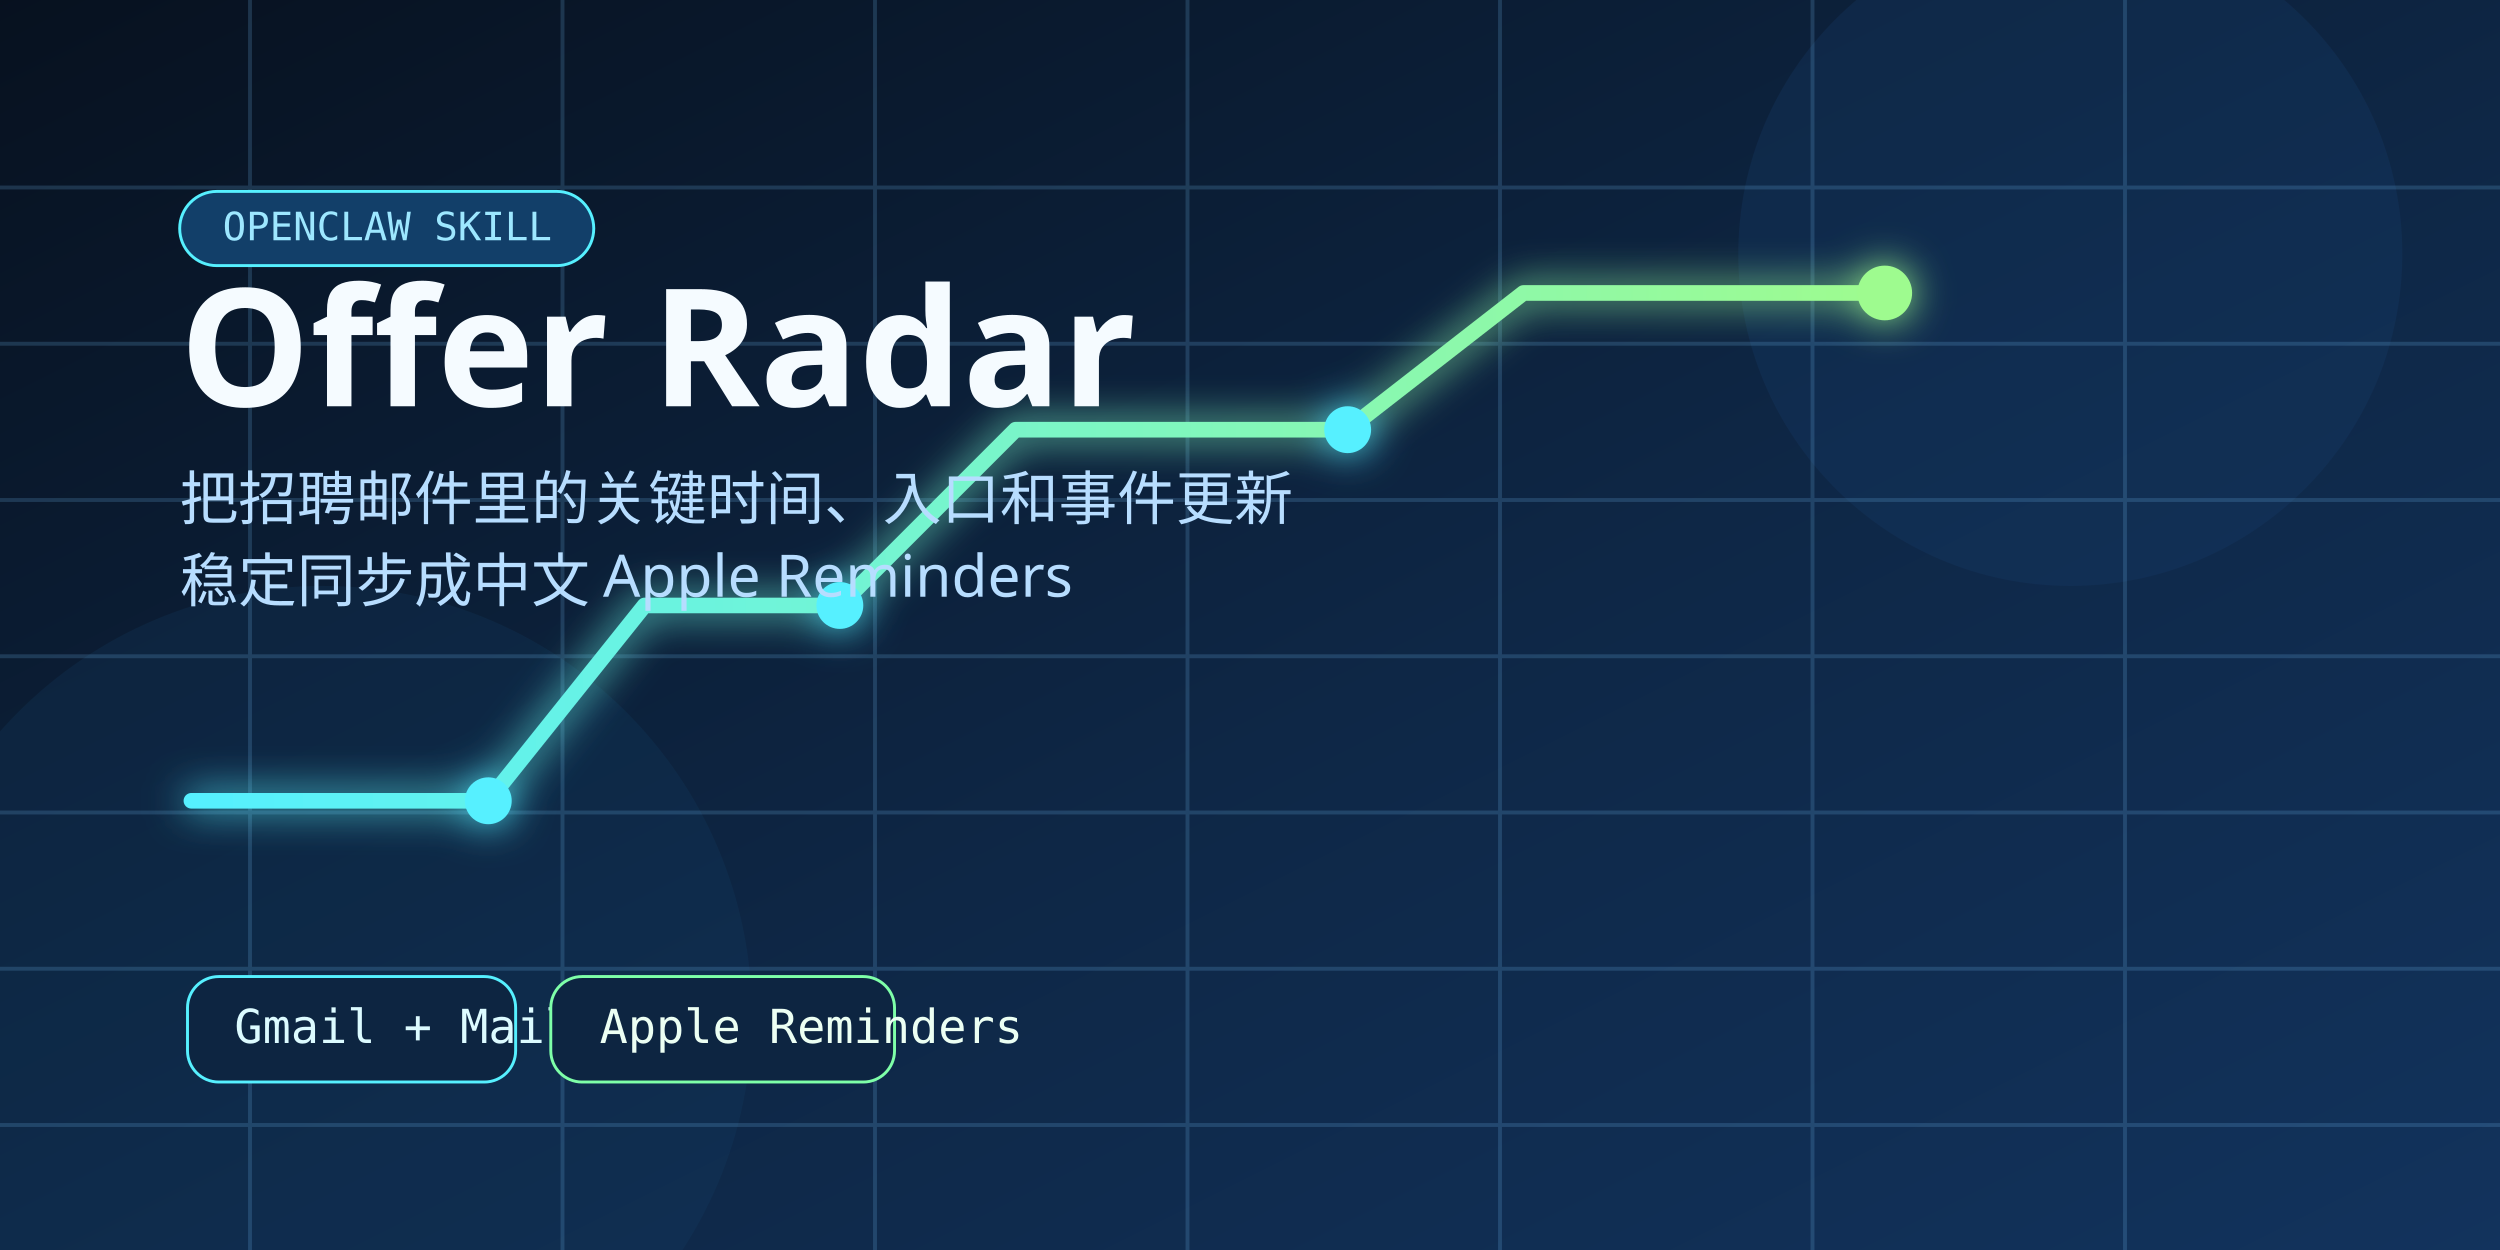
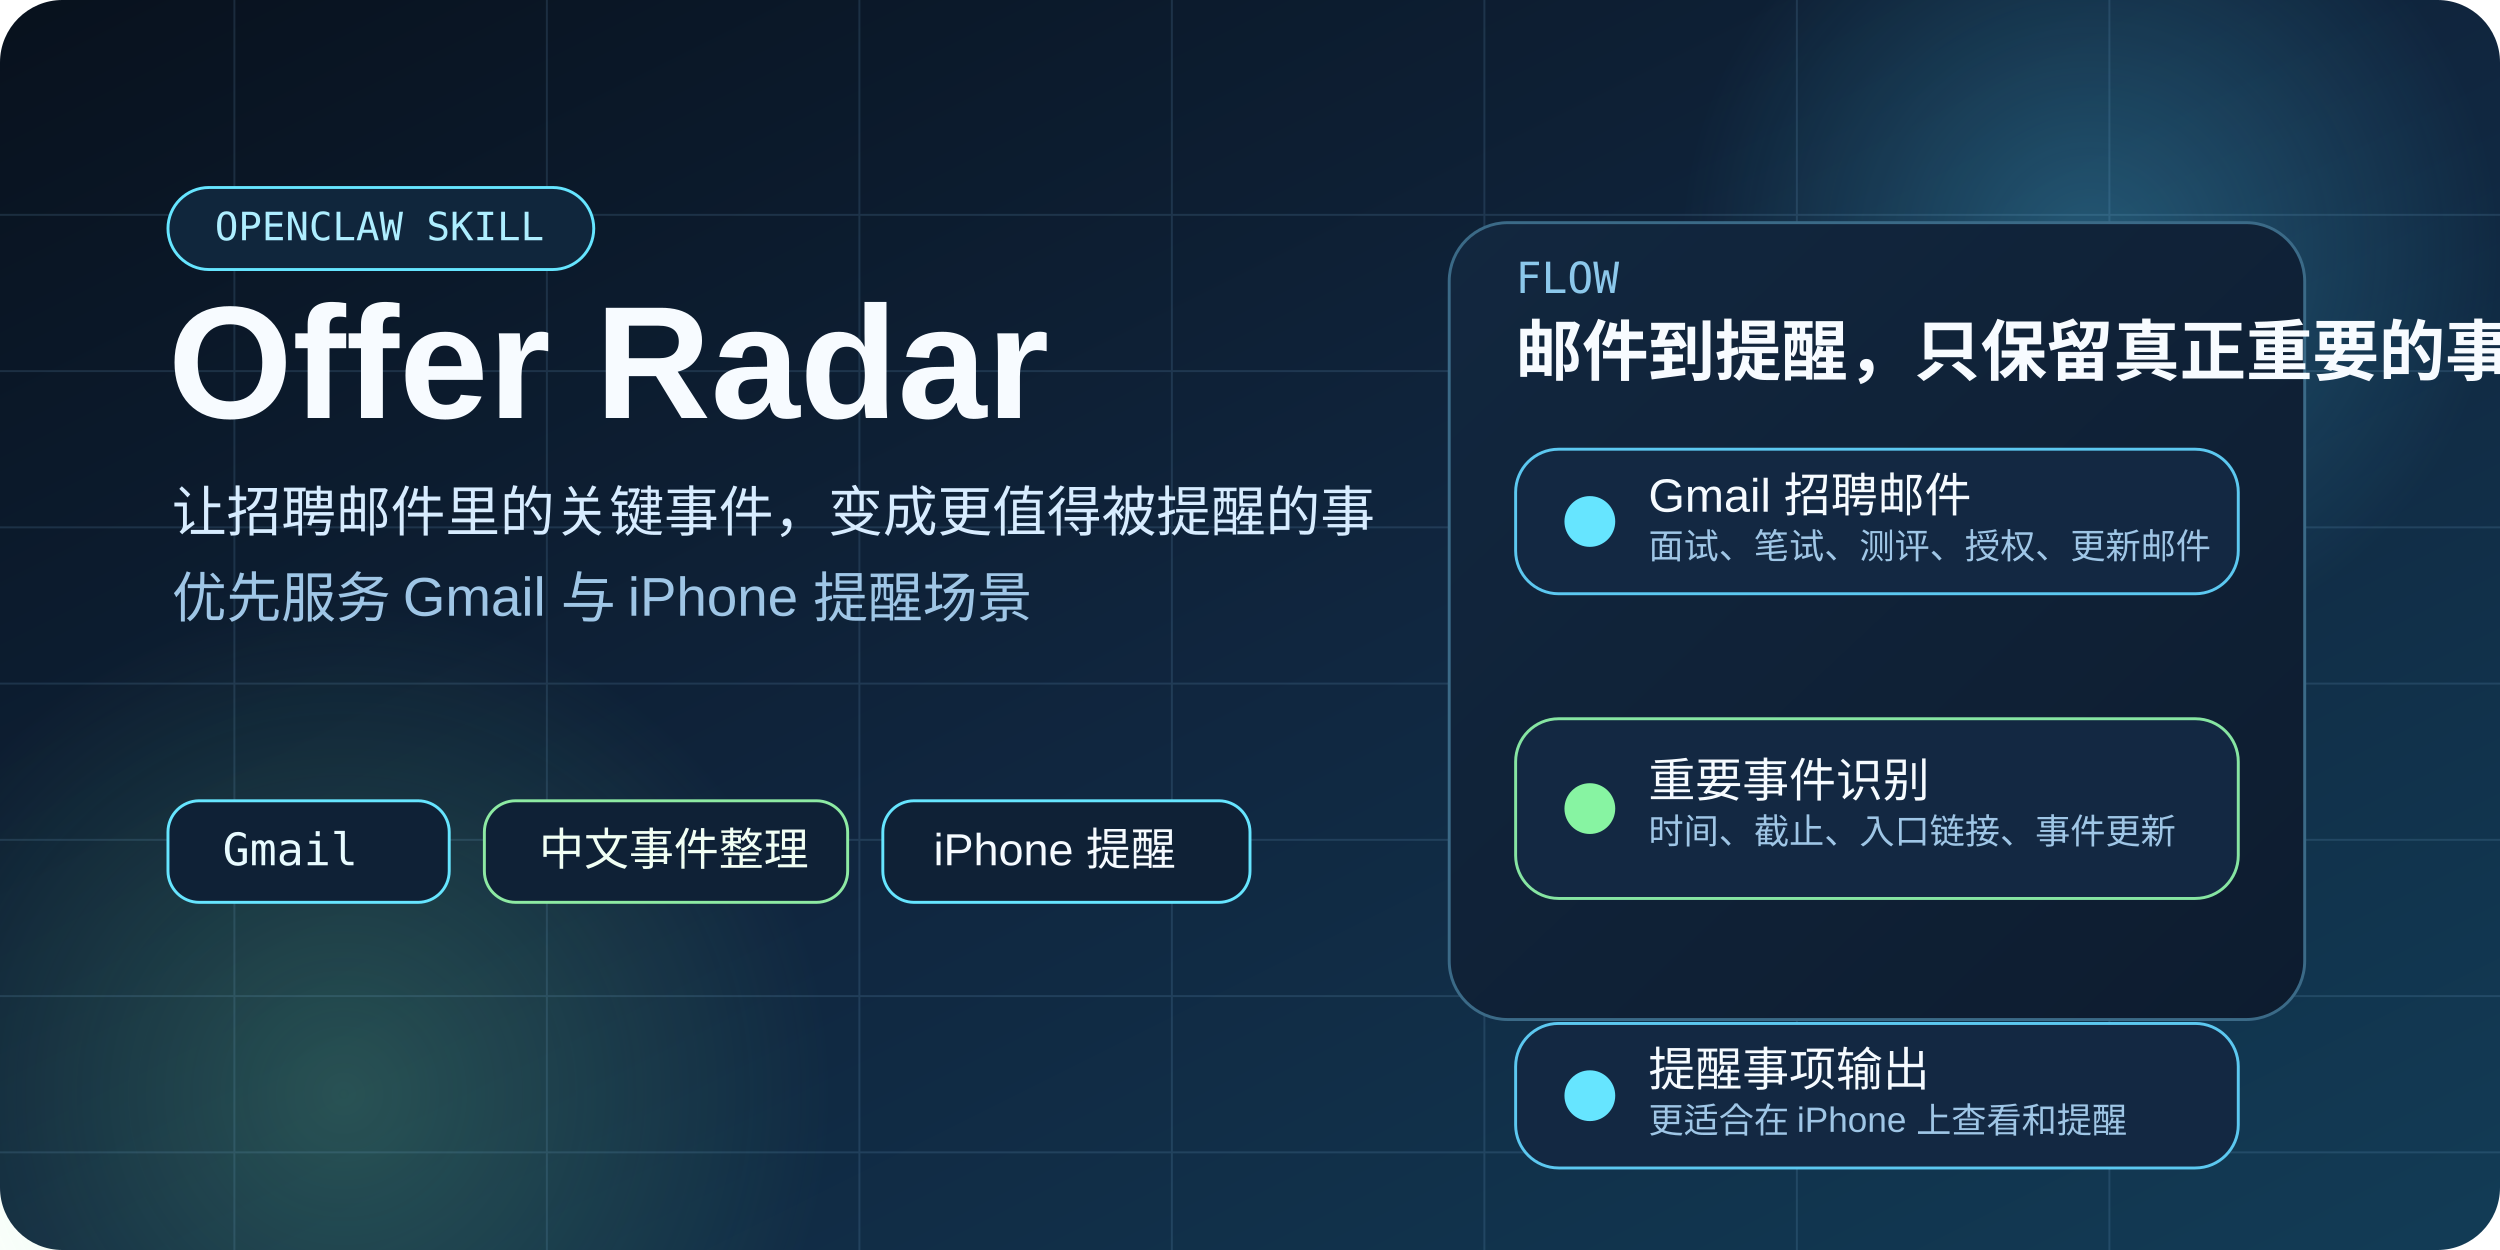
- <svg xmlns="http://www.w3.org/2000/svg" width="1280" height="640" viewBox="0 0 1280 640" role="img" aria-label="OpenClaw Offer Radar">
+ <svg xmlns="http://www.w3.org/2000/svg" width="1280" height="640" viewBox="0 0 1280 640" role="img" aria-label="OpenClaw Offer Radar banner">
  <defs>
    <linearGradient id="bg" x1="0" y1="0" x2="1" y2="1">
-       <stop offset="0%" stop-color="#07111f" />
-       <stop offset="55%" stop-color="#0e2746" />
-       <stop offset="100%" stop-color="#12335d" />
+       <stop offset="0%" stop-color="#08111d" />
+       <stop offset="52%" stop-color="#10263f" />
+       <stop offset="100%" stop-color="#123c56" />
    </linearGradient>
-     <linearGradient id="line" x1="0" y1="0" x2="1" y2="0">
-       <stop offset="0%" stop-color="#56f0ff" />
-       <stop offset="100%" stop-color="#9efb8f" />
+     <linearGradient id="panel" x1="0" y1="0" x2="1" y2="1">
+       <stop offset="0%" stop-color="#12273f" />
+       <stop offset="100%" stop-color="#0d1c2f" />
    </linearGradient>
-     <filter id="glow">
-       <feGaussianBlur stdDeviation="10" result="blur" />
-       <feMerge>
-         <feMergeNode in="blur" />
-         <feMergeNode in="SourceGraphic" />
-       </feMerge>
-     </filter>
+     <linearGradient id="accent" x1="0" y1="0" x2="1" y2="0">
+       <stop offset="0%" stop-color="#66e5ff" />
+       <stop offset="100%" stop-color="#87f4a2" />
+     </linearGradient>
+     <radialGradient id="orbA" cx="50%" cy="50%" r="50%">
+       <stop offset="0%" stop-color="#56d8ff" stop-opacity="0.28" />
+       <stop offset="100%" stop-color="#56d8ff" stop-opacity="0" />
+     </radialGradient>
+     <radialGradient id="orbB" cx="50%" cy="50%" r="50%">
+       <stop offset="0%" stop-color="#7ef0a1" stop-opacity="0.22" />
+       <stop offset="100%" stop-color="#7ef0a1" stop-opacity="0" />
+     </radialGradient>
  </defs>
-   <rect width="1280" height="640" fill="url(#bg)" />
-   <circle cx="1060" cy="130" r="170" fill="#173c6b" opacity="0.28" />
-   <circle cx="165" cy="520" r="220" fill="#124268" opacity="0.22" />
-   <g opacity="0.18" stroke="#7cc7ff" stroke-width="2">
-     <path d="M0 96 H1280" />
-     <path d="M0 176 H1280" />
-     <path d="M0 256 H1280" />
-     <path d="M0 336 H1280" />
-     <path d="M0 416 H1280" />
-     <path d="M0 496 H1280" />
-     <path d="M0 576 H1280" />
-     <path d="M128 0 V640" />
-     <path d="M288 0 V640" />
-     <path d="M448 0 V640" />
-     <path d="M608 0 V640" />
-     <path d="M768 0 V640" />
-     <path d="M928 0 V640" />
-     <path d="M1088 0 V640" />
+   <rect width="1280" height="640" rx="32" fill="url(#bg)" />
+   <circle cx="1070" cy="128" r="210" fill="url(#orbA)" />
+   <circle cx="176" cy="560" r="250" fill="url(#orbB)" />
+   <g opacity="0.14" stroke="#8ac7ef" stroke-width="1">
+     <path d="M0 110 H1280" />
+     <path d="M0 190 H1280" />
+     <path d="M0 270 H1280" />
+     <path d="M0 350 H1280" />
+     <path d="M0 430 H1280" />
+     <path d="M0 510 H1280" />
+     <path d="M0 590 H1280" />
+     <path d="M120 0 V640" />
+     <path d="M280 0 V640" />
+     <path d="M440 0 V640" />
+     <path d="M600 0 V640" />
+     <path d="M760 0 V640" />
+     <path d="M920 0 V640" />
+     <path d="M1080 0 V640" />
  </g>
-   <g filter="url(#glow)">
-     <path d="M98 410 L250 410 L330 310 L430 310 L520 220 L690 220 L780 150 L965 150" fill="none" stroke="url(#line)" stroke-width="8" stroke-linecap="round" stroke-linejoin="round" />
-     <circle cx="250" cy="410" r="12" fill="#56f0ff" />
-     <circle cx="430" cy="310" r="12" fill="#56f0ff" />
-     <circle cx="690" cy="220" r="12" fill="#56f0ff" />
-     <circle cx="965" cy="150" r="14" fill="#9efb8f" />
+   <g transform="translate(86 96)">
+     <rect x="0" y="0" width="218" height="42" rx="21" fill="#10263c" stroke="#66e5ff" stroke-width="1.5" />
+     <text x="24" y="27" font-size="20" font-family="SFMono-Regular, Menlo, Monaco, Consolas, monospace" fill="#aeeeff">OPENCLAW SKILL</text>
+     <text x="0" y="118" font-size="82" font-weight="700" font-family="'SF Pro Display', 'PingFang SC', 'Helvetica Neue', Arial, sans-serif" fill="#f7fbff">Offer Radar</text>
+     <text x="2" y="176" font-size="28" font-family="'PingFang SC', 'Noto Sans SC', 'Helvetica Neue', Arial, sans-serif" fill="#d7ecff">让招聘邮件里的关键事件，变成更值得被提醒的事</text>
+     <text x="2" y="220" font-size="28" font-family="'PingFang SC', 'Noto Sans SC', 'Helvetica Neue', Arial, sans-serif" fill="#9fc6e6">优先服务 Gmail 与 iPhone 提醒场景</text>
+     <g transform="translate(0 314)">
+       <rect x="0" y="0" width="144" height="52" rx="16" fill="#0f2136" stroke="#66e5ff" stroke-width="1.5" />
+       <text x="28" y="33" font-size="23" font-family="SFMono-Regular, Menlo, Monaco, Consolas, monospace" fill="#e8fbff">Gmail</text>
+       <rect x="162" y="0" width="186" height="52" rx="16" fill="#0f2136" stroke="#8deaa3" stroke-width="1.5" />
+       <text x="190" y="33" font-size="23" font-family="'PingFang SC', 'Noto Sans SC', 'Helvetica Neue', Arial, sans-serif" fill="#f1fff4">中文事件整理</text>
+       <rect x="366" y="0" width="188" height="52" rx="16" fill="#0f2136" stroke="#66e5ff" stroke-width="1.5" />
+       <text x="392" y="33" font-size="23" font-family="'PingFang SC', 'Noto Sans SC', 'Helvetica Neue', Arial, sans-serif" fill="#f6fbff">iPhone 提醒</text>
+     </g>
  </g>
-   <g transform="translate(92 132)">
-     <rect x="0" y="-34" width="212" height="38" rx="19" fill="#123f69" stroke="#56f0ff" stroke-width="1.5" />
-     <text x="22" y="-9" font-size="20" font-family="SFMono-Regular, Menlo, monospace" fill="#9de7ff">OPENCLAW SKILL</text>
-     <text x="0" y="76" font-size="84" font-weight="700" font-family="'PingFang SC', 'Noto Sans SC', sans-serif" fill="#f5fbff">Offer Radar</text>
-     <text x="0" y="134" font-size="30" font-family="'PingFang SC', 'Noto Sans SC', sans-serif" fill="#b7ddff">把招聘邮件里的关键时间、入口和事件更新</text>
-     <text x="0" y="176" font-size="30" font-family="'PingFang SC', 'Noto Sans SC', sans-serif" fill="#b7ddff">稳定同步成中文 Apple Reminders</text>
-   </g>
-   <g transform="translate(96 500)">
-     <rect x="0" y="0" width="168" height="54" rx="16" fill="#0d2541" stroke="#56f0ff" stroke-width="1.5" />
-     <text x="24" y="34" font-size="24" font-family="SFMono-Regular, Menlo, monospace" fill="#dcfbff">Gmail + Mail</text>
-     <rect x="186" y="0" width="176" height="54" rx="16" fill="#0d2541" stroke="#7effa8" stroke-width="1.5" />
-     <text x="211" y="34" font-size="24" font-family="SFMono-Regular, Menlo, monospace" fill="#ecfff3">Apple Reminders</text>
+   <g transform="translate(742 114)">
+     <rect x="0" y="0" width="438" height="408" rx="30" fill="url(#panel)" stroke="#3b6a87" stroke-width="1.5" />
+     <g transform="translate(34 36)">
+       <text x="0" y="0" font-size="22" font-family="SFMono-Regular, Menlo, Monaco, Consolas, monospace" fill="#8cc8eb">FLOW</text>
+       <text x="0" y="42" font-size="34" font-weight="600" font-family="'PingFang SC', 'Noto Sans SC', 'Helvetica Neue', Arial, sans-serif" fill="#f7fbff">邮件到提醒，只保留真正重要的事件</text>
+     </g>
+     <g transform="translate(34 116)">
+       <rect x="0" y="0" width="370" height="74" rx="22" fill="#132842" stroke="#5cc8f0" stroke-width="1.5" />
+       <circle cx="38" cy="37" r="13" fill="#66e5ff" />
+       <text x="68" y="32" font-size="24" font-family="'PingFang SC', 'Noto Sans SC', 'Helvetica Neue', Arial, sans-serif" fill="#f6fbff">Gmail 招聘邮件</text>
+       <text x="68" y="56" font-size="18" font-family="'PingFang SC', 'Noto Sans SC', 'Helvetica Neue', Arial, sans-serif" fill="#9fc6e6">面试、笔试、测评、授权、更新邮件</text>
+       <path d="M184 90 L184 122" stroke="url(#accent)" stroke-width="4" stroke-linecap="round" />
+       <rect x="0" y="138" width="370" height="92" rx="22" fill="#132842" stroke="#86e5a2" stroke-width="1.5" />
+       <circle cx="38" cy="184" r="13" fill="#87f4a2" />
+       <text x="68" y="178" font-size="24" font-family="'PingFang SC', 'Noto Sans SC', 'Helvetica Neue', Arial, sans-serif" fill="#f6fbff">重要事件识别</text>
+       <text x="68" y="202" font-size="18" font-family="'PingFang SC', 'Noto Sans SC', 'Helvetica Neue', Arial, sans-serif" fill="#9fc6e6">时间、截止、入口链接、事件更新</text>
+       <path d="M184 246 L184 278" stroke="url(#accent)" stroke-width="4" stroke-linecap="round" />
+       <rect x="0" y="294" width="370" height="74" rx="22" fill="#132842" stroke="#5cc8f0" stroke-width="1.5" />
+       <circle cx="38" cy="331" r="13" fill="#66e5ff" />
+       <text x="68" y="326" font-size="24" font-family="'PingFang SC', 'Noto Sans SC', 'Helvetica Neue', Arial, sans-serif" fill="#f6fbff">提醒事项输出</text>
+       <text x="68" y="350" font-size="18" font-family="'PingFang SC', 'Noto Sans SC', 'Helvetica Neue', Arial, sans-serif" fill="#9fc6e6">更适合在 iPhone 上查看和提醒</text>
+     </g>
  </g>
</svg>
